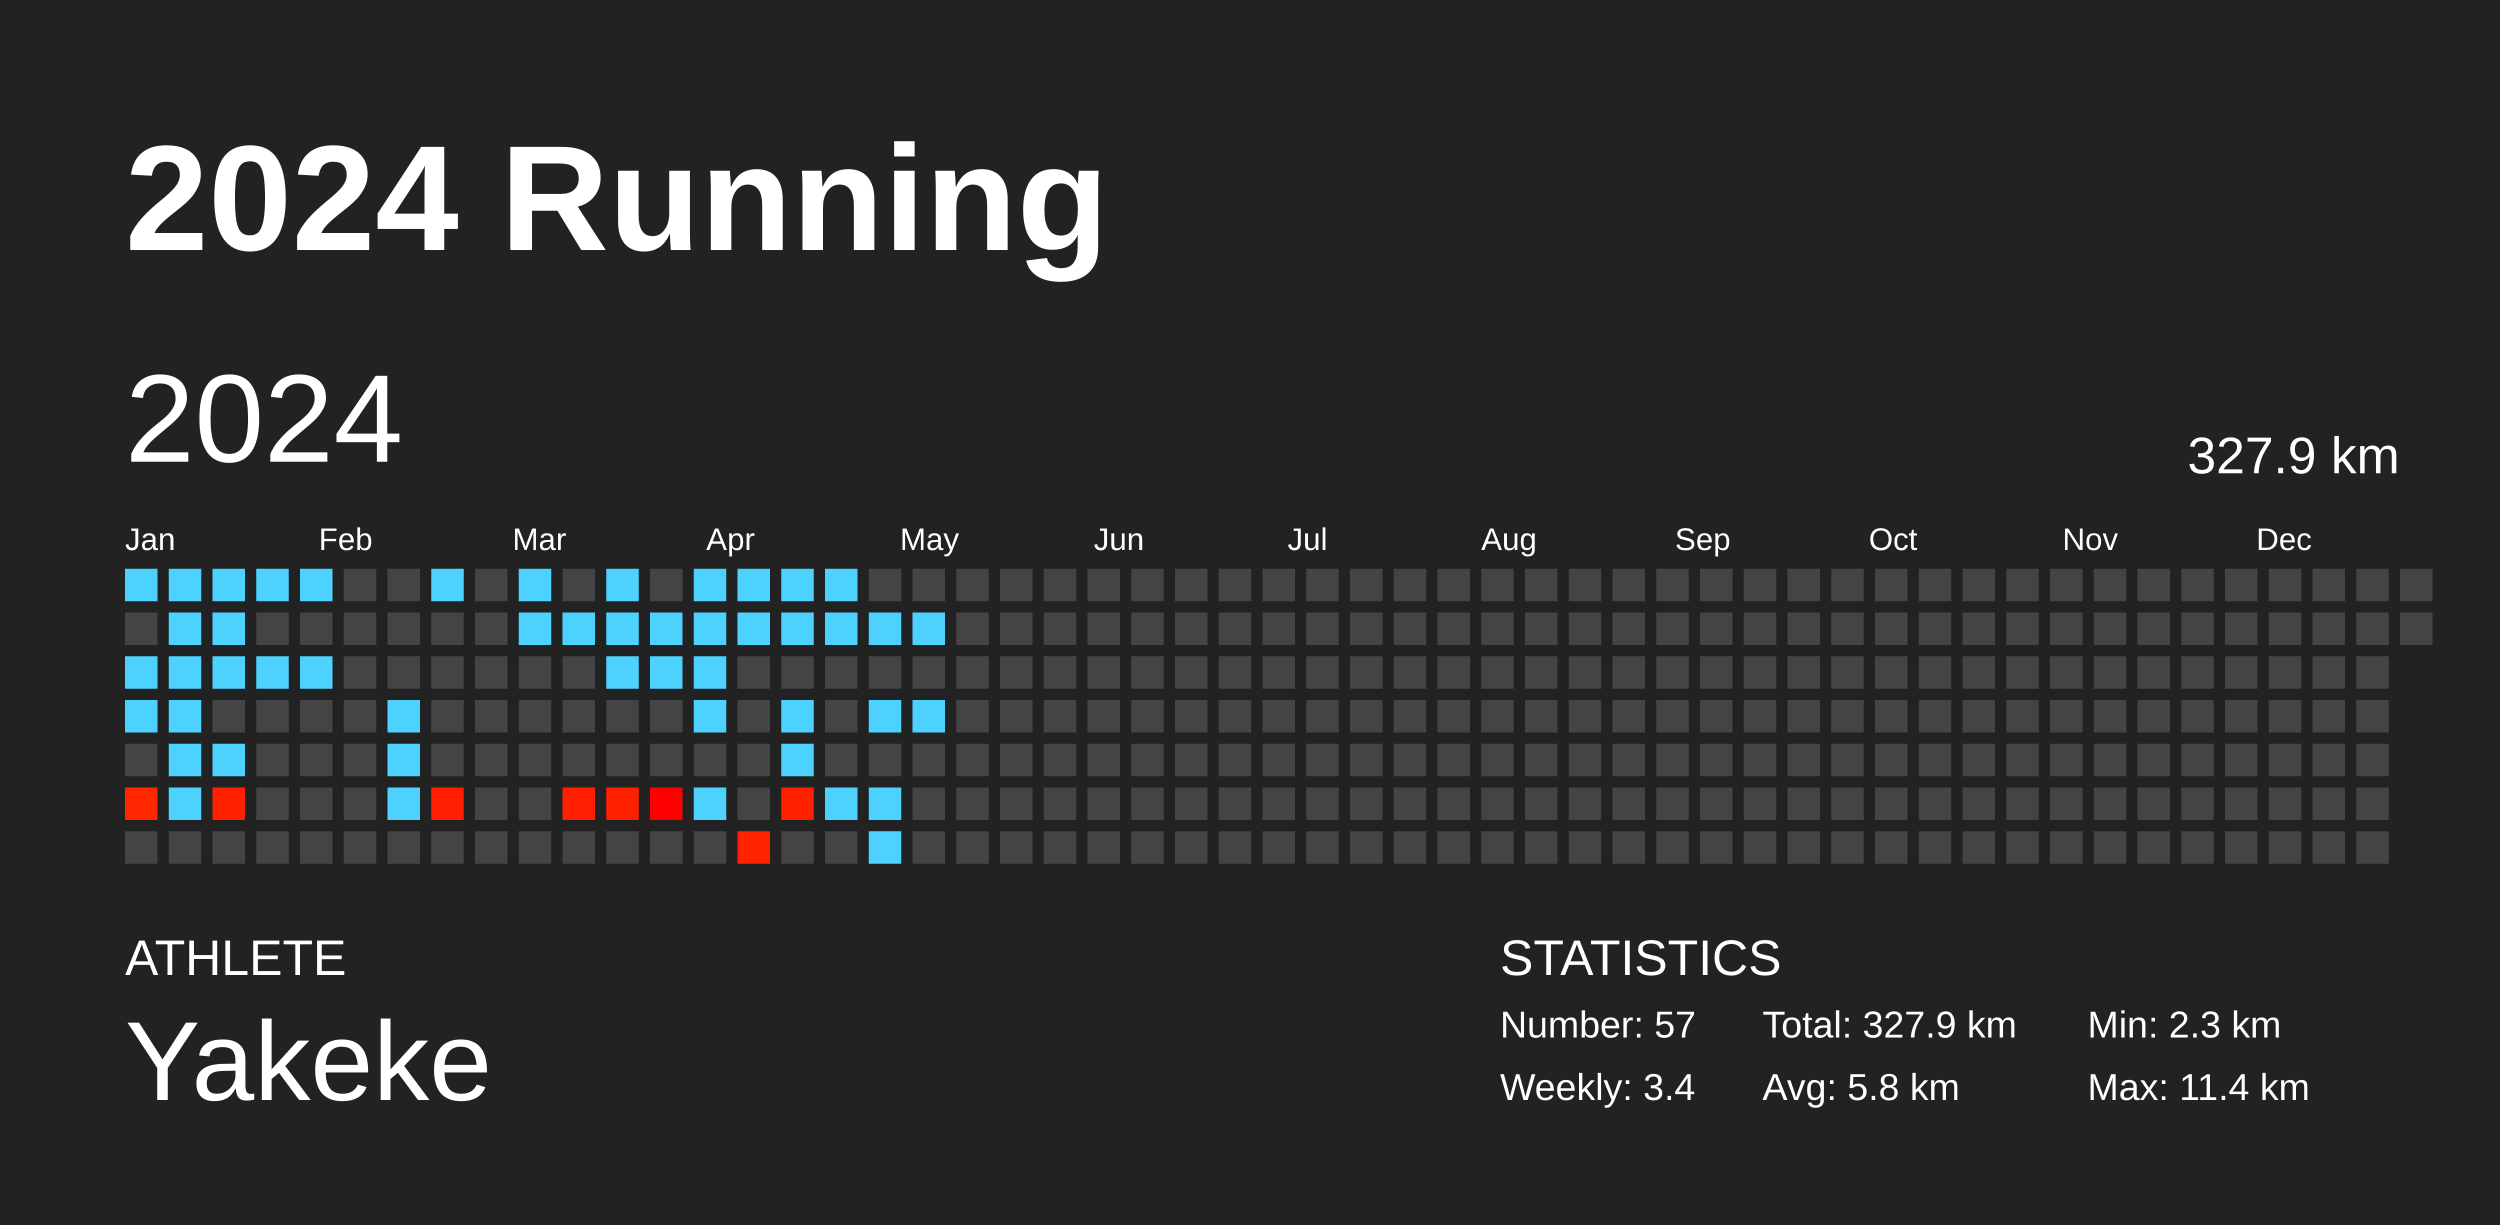
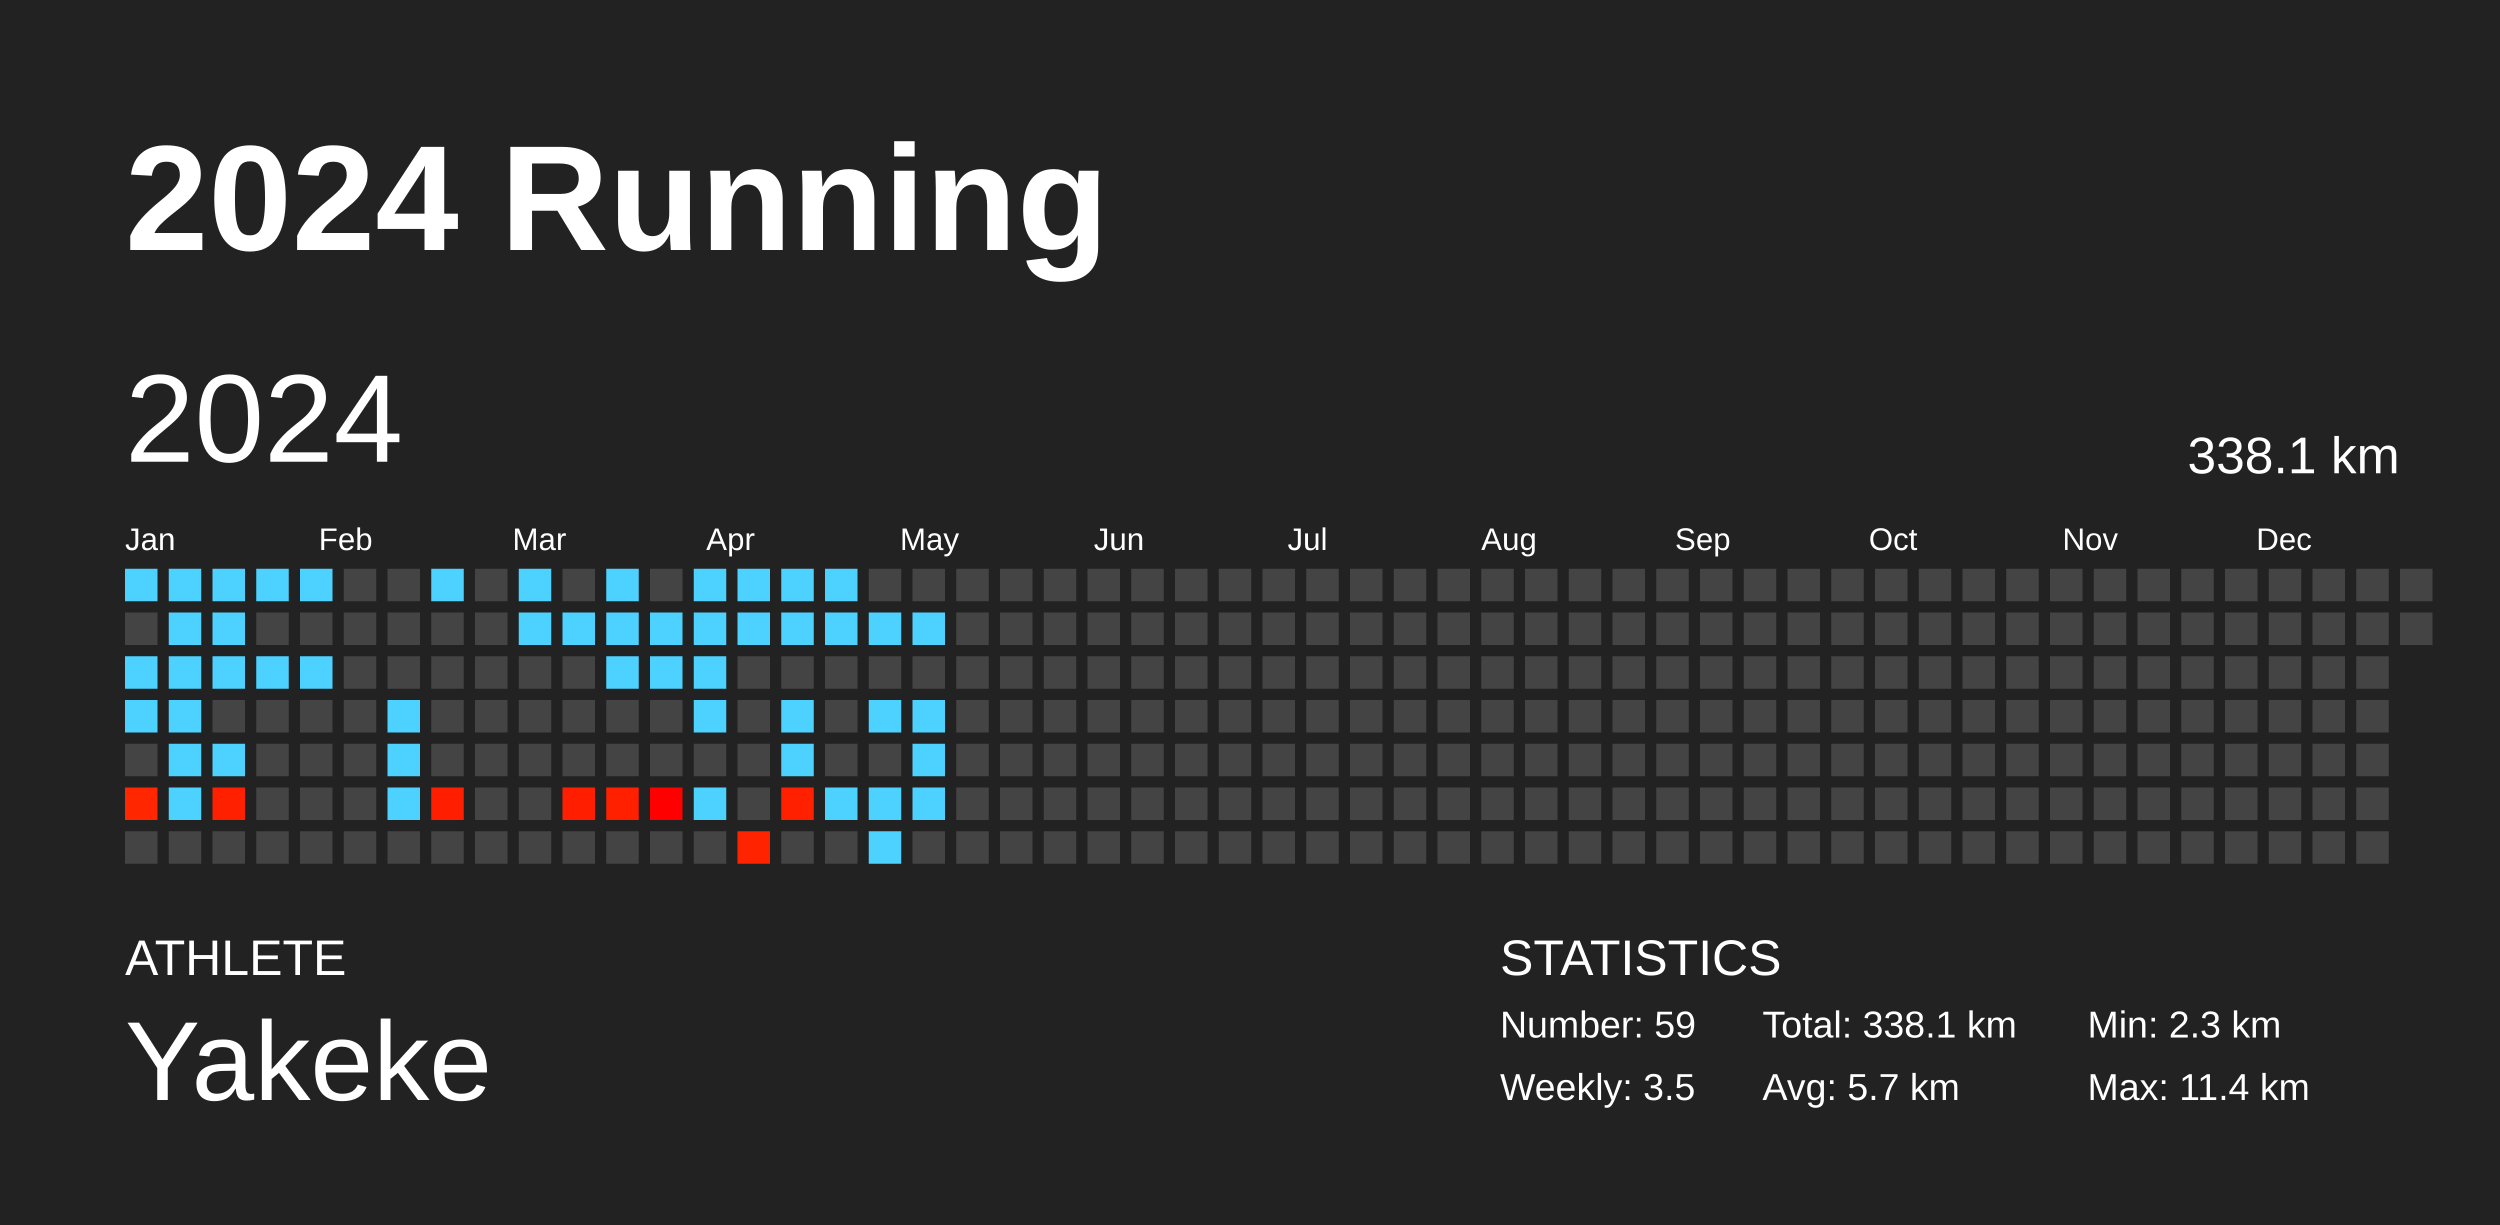
<svg xmlns="http://www.w3.org/2000/svg" baseProfile="full" height="98mm" version="1.1" viewBox="0,0,200,98" width="200mm">
  <defs />
  <rect fill="#222222" height="98" width="200" x="0" y="0" />
  <text fill="#FFFFFF" style="font-size:12px; font-family:Arial; font-weight:bold;" x="10" y="20">2024 Running</text>
  <text fill="#FFFFFF" style="font-size:4px; font-family:Arial" x="10" y="78">ATHLETE</text>
  <text fill="#FFFFFF" style="font-size:9px; font-family:Arial" x="10" y="88">Yakeke</text>
  <text fill="#FFFFFF" style="font-size:4px; font-family:Arial" x="120" y="78">STATISTICS</text>
-   <text fill="#FFFFFF" style="font-size:3px; font-family:Arial" x="120" y="83">Number: 57</text>
-   <text fill="#FFFFFF" style="font-size:3px; font-family:Arial" x="120" y="88">Weekly: 3.4</text>
-   <text fill="#FFFFFF" style="font-size:3px; font-family:Arial" x="141" y="83">Total: 327.9 km</text>
-   <text fill="#FFFFFF" style="font-size:3px; font-family:Arial" x="141" y="88">Avg: 5.8 km</text>
+   <text fill="#FFFFFF" style="font-size:3px; font-family:Arial" x="120" y="83">Number: 59</text>
+   <text fill="#FFFFFF" style="font-size:3px; font-family:Arial" x="120" y="88">Weekly: 3.5</text>
+   <text fill="#FFFFFF" style="font-size:3px; font-family:Arial" x="141" y="83">Total: 338.1 km</text>
+   <text fill="#FFFFFF" style="font-size:3px; font-family:Arial" x="141" y="88">Avg: 5.7 km</text>
  <text fill="#FFFFFF" style="font-size:3px; font-family:Arial" x="167" y="83">Min: 2.3 km</text>
  <text fill="#FFFFFF" style="font-size:3px; font-family:Arial" x="167" y="88">Max: 11.4 km</text>
  <text dominant-baseline="hanging" fill="#FFFFFF" style="font-size:10.0px; font-family:Arial;" x="10" y="30">2024</text>
-   <text dominant-baseline="hanging" fill="#FFFFFF" style="font-size:4.125px; font-family:Arial;" x="175" y="35">327.9 km</text>
+   <text dominant-baseline="hanging" fill="#FFFFFF" style="font-size:4.125px; font-family:Arial;" x="175" y="35">338.1 km</text>
  <text fill="#FFFFFF" style="font-size:2.5px; font-family:Arial" x="10.0" y="44">Jan</text>
  <text fill="#FFFFFF" style="font-size:2.5px; font-family:Arial" x="25.5" y="44">Feb</text>
  <text fill="#FFFFFF" style="font-size:2.5px; font-family:Arial" x="41.0" y="44">Mar</text>
  <text fill="#FFFFFF" style="font-size:2.5px; font-family:Arial" x="56.5" y="44">Apr</text>
  <text fill="#FFFFFF" style="font-size:2.5px; font-family:Arial" x="72.0" y="44">May</text>
  <text fill="#FFFFFF" style="font-size:2.5px; font-family:Arial" x="87.5" y="44">Jun</text>
  <text fill="#FFFFFF" style="font-size:2.5px; font-family:Arial" x="103.0" y="44">Jul</text>
  <text fill="#FFFFFF" style="font-size:2.5px; font-family:Arial" x="118.5" y="44">Aug</text>
  <text fill="#FFFFFF" style="font-size:2.5px; font-family:Arial" x="134.0" y="44">Sep</text>
  <text fill="#FFFFFF" style="font-size:2.5px; font-family:Arial" x="149.5" y="44">Oct</text>
  <text fill="#FFFFFF" style="font-size:2.5px; font-family:Arial" x="165.0" y="44">Nov</text>
  <text fill="#FFFFFF" style="font-size:2.5px; font-family:Arial" x="180.5" y="44">Dec</text>
  <rect fill="#4dd2ff" height="2.6" width="2.6" x="10.0" y="45.5" />
  <rect fill="#444444" height="2.6" width="2.6" x="10.0" y="49.0" />
  <rect fill="#4dd2ff" height="2.6" width="2.6" x="10.0" y="52.5" />
  <rect fill="#4dd2ff" height="2.6" width="2.6" x="10.0" y="56.0" />
  <rect fill="#444444" height="2.6" width="2.6" x="10.0" y="59.5" />
  <rect fill="#ff2600" height="2.6" width="2.6" x="10.0" y="63.0" />
  <rect fill="#444444" height="2.6" width="2.6" x="10.0" y="66.5" />
  <rect fill="#4dd2ff" height="2.6" width="2.6" x="13.5" y="45.5" />
  <rect fill="#4dd2ff" height="2.6" width="2.6" x="13.5" y="49.0" />
  <rect fill="#4dd2ff" height="2.6" width="2.6" x="13.5" y="52.5" />
  <rect fill="#4dd2ff" height="2.6" width="2.6" x="13.5" y="56.0" />
  <rect fill="#4dd2ff" height="2.6" width="2.6" x="13.5" y="59.5" />
  <rect fill="#4dd2ff" height="2.6" width="2.6" x="13.5" y="63.0" />
  <rect fill="#444444" height="2.6" width="2.6" x="13.5" y="66.5" />
  <rect fill="#4dd2ff" height="2.6" width="2.6" x="17.0" y="45.5" />
  <rect fill="#4dd2ff" height="2.6" width="2.6" x="17.0" y="49.0" />
  <rect fill="#4dd2ff" height="2.6" width="2.6" x="17.0" y="52.5" />
  <rect fill="#444444" height="2.6" width="2.6" x="17.0" y="56.0" />
  <rect fill="#4dd2ff" height="2.6" width="2.6" x="17.0" y="59.5" />
  <rect fill="#ff2000" height="2.6" width="2.6" x="17.0" y="63.0" />
  <rect fill="#444444" height="2.6" width="2.6" x="17.0" y="66.5" />
  <rect fill="#4dd2ff" height="2.6" width="2.6" x="20.5" y="45.5" />
  <rect fill="#444444" height="2.6" width="2.6" x="20.5" y="49.0" />
  <rect fill="#4dd2ff" height="2.6" width="2.6" x="20.5" y="52.5" />
  <rect fill="#444444" height="2.6" width="2.6" x="20.5" y="56.0" />
  <rect fill="#444444" height="2.6" width="2.6" x="20.5" y="59.5" />
  <rect fill="#444444" height="2.6" width="2.6" x="20.5" y="63.0" />
  <rect fill="#444444" height="2.6" width="2.6" x="20.5" y="66.5" />
  <rect fill="#4dd2ff" height="2.6" width="2.6" x="24.0" y="45.5" />
  <rect fill="#444444" height="2.6" width="2.6" x="24.0" y="49.0" />
  <rect fill="#4dd2ff" height="2.6" width="2.6" x="24.0" y="52.5" />
  <rect fill="#444444" height="2.6" width="2.6" x="24.0" y="56.0" />
  <rect fill="#444444" height="2.6" width="2.6" x="24.0" y="59.5" />
  <rect fill="#444444" height="2.6" width="2.6" x="24.0" y="63.0" />
  <rect fill="#444444" height="2.6" width="2.6" x="24.0" y="66.5" />
  <rect fill="#444444" height="2.6" width="2.6" x="27.5" y="45.5" />
  <rect fill="#444444" height="2.6" width="2.6" x="27.5" y="49.0" />
  <rect fill="#444444" height="2.6" width="2.6" x="27.5" y="52.5" />
  <rect fill="#444444" height="2.6" width="2.6" x="27.5" y="56.0" />
  <rect fill="#444444" height="2.6" width="2.6" x="27.5" y="59.5" />
  <rect fill="#444444" height="2.6" width="2.6" x="27.5" y="63.0" />
  <rect fill="#444444" height="2.6" width="2.6" x="27.5" y="66.5" />
  <rect fill="#444444" height="2.6" width="2.6" x="31.0" y="45.5" />
  <rect fill="#444444" height="2.6" width="2.6" x="31.0" y="49.0" />
  <rect fill="#444444" height="2.6" width="2.6" x="31.0" y="52.5" />
  <rect fill="#4dd2ff" height="2.6" width="2.6" x="31.0" y="56.0" />
  <rect fill="#4dd2ff" height="2.6" width="2.6" x="31.0" y="59.5" />
  <rect fill="#4dd2ff" height="2.6" width="2.6" x="31.0" y="63.0" />
  <rect fill="#444444" height="2.6" width="2.6" x="31.0" y="66.5" />
  <rect fill="#4dd2ff" height="2.6" width="2.6" x="34.5" y="45.5" />
  <rect fill="#444444" height="2.6" width="2.6" x="34.5" y="49.0" />
  <rect fill="#444444" height="2.6" width="2.6" x="34.5" y="52.5" />
  <rect fill="#444444" height="2.6" width="2.6" x="34.5" y="56.0" />
  <rect fill="#444444" height="2.6" width="2.6" x="34.5" y="59.5" />
  <rect fill="#ff1f00" height="2.6" width="2.6" x="34.5" y="63.0" />
  <rect fill="#444444" height="2.6" width="2.6" x="34.5" y="66.5" />
  <rect fill="#444444" height="2.6" width="2.6" x="38.0" y="45.5" />
  <rect fill="#444444" height="2.6" width="2.6" x="38.0" y="49.0" />
  <rect fill="#444444" height="2.6" width="2.6" x="38.0" y="52.5" />
  <rect fill="#444444" height="2.6" width="2.6" x="38.0" y="56.0" />
  <rect fill="#444444" height="2.6" width="2.6" x="38.0" y="59.5" />
  <rect fill="#444444" height="2.6" width="2.6" x="38.0" y="63.0" />
  <rect fill="#444444" height="2.6" width="2.6" x="38.0" y="66.5" />
  <rect fill="#4dd2ff" height="2.6" width="2.6" x="41.5" y="45.5" />
  <rect fill="#4dd2ff" height="2.6" width="2.6" x="41.5" y="49.0" />
  <rect fill="#444444" height="2.6" width="2.6" x="41.5" y="52.5" />
  <rect fill="#444444" height="2.6" width="2.6" x="41.5" y="56.0" />
  <rect fill="#444444" height="2.6" width="2.6" x="41.5" y="59.5" />
  <rect fill="#444444" height="2.6" width="2.6" x="41.5" y="63.0" />
  <rect fill="#444444" height="2.6" width="2.6" x="41.5" y="66.5" />
  <rect fill="#444444" height="2.6" width="2.6" x="45.0" y="45.5" />
  <rect fill="#4dd2ff" height="2.6" width="2.6" x="45.0" y="49.0" />
  <rect fill="#444444" height="2.6" width="2.6" x="45.0" y="52.5" />
  <rect fill="#444444" height="2.6" width="2.6" x="45.0" y="56.0" />
  <rect fill="#444444" height="2.6" width="2.6" x="45.0" y="59.5" />
  <rect fill="#ff1f00" height="2.6" width="2.6" x="45.0" y="63.0" />
  <rect fill="#444444" height="2.6" width="2.6" x="45.0" y="66.5" />
  <rect fill="#4dd2ff" height="2.6" width="2.6" x="48.5" y="45.5" />
  <rect fill="#4dd2ff" height="2.6" width="2.6" x="48.5" y="49.0" />
  <rect fill="#4dd2ff" height="2.6" width="2.6" x="48.5" y="52.5" />
  <rect fill="#444444" height="2.6" width="2.6" x="48.5" y="56.0" />
  <rect fill="#444444" height="2.6" width="2.6" x="48.5" y="59.5" />
  <rect fill="#ff2000" height="2.6" width="2.6" x="48.5" y="63.0" />
  <rect fill="#444444" height="2.6" width="2.6" x="48.5" y="66.5" />
  <rect fill="#444444" height="2.6" width="2.6" x="52.0" y="45.5" />
  <rect fill="#4dd2ff" height="2.6" width="2.6" x="52.0" y="49.0" />
  <rect fill="#4dd2ff" height="2.6" width="2.6" x="52.0" y="52.5" />
  <rect fill="#444444" height="2.6" width="2.6" x="52.0" y="56.0" />
  <rect fill="#444444" height="2.6" width="2.6" x="52.0" y="59.5" />
  <rect fill="#ff0000" height="2.6" width="2.6" x="52.0" y="63.0" />
  <rect fill="#444444" height="2.6" width="2.6" x="52.0" y="66.5" />
  <rect fill="#4dd2ff" height="2.6" width="2.6" x="55.5" y="45.5" />
  <rect fill="#4dd2ff" height="2.6" width="2.6" x="55.5" y="49.0" />
  <rect fill="#4dd2ff" height="2.6" width="2.6" x="55.5" y="52.5" />
  <rect fill="#4dd2ff" height="2.6" width="2.6" x="55.5" y="56.0" />
  <rect fill="#444444" height="2.6" width="2.6" x="55.5" y="59.5" />
  <rect fill="#4dd2ff" height="2.6" width="2.6" x="55.5" y="63.0" />
  <rect fill="#444444" height="2.6" width="2.6" x="55.5" y="66.5" />
  <rect fill="#4dd2ff" height="2.6" width="2.6" x="59.0" y="45.5" />
  <rect fill="#4dd2ff" height="2.6" width="2.6" x="59.0" y="49.0" />
  <rect fill="#444444" height="2.6" width="2.6" x="59.0" y="52.5" />
  <rect fill="#444444" height="2.6" width="2.6" x="59.0" y="56.0" />
  <rect fill="#444444" height="2.6" width="2.6" x="59.0" y="59.5" />
  <rect fill="#444444" height="2.6" width="2.6" x="59.0" y="63.0" />
  <rect fill="#ff2300" height="2.6" width="2.6" x="59.0" y="66.5" />
  <rect fill="#4dd2ff" height="2.6" width="2.6" x="62.5" y="45.5" />
  <rect fill="#4dd2ff" height="2.6" width="2.6" x="62.5" y="49.0" />
  <rect fill="#444444" height="2.6" width="2.6" x="62.5" y="52.5" />
  <rect fill="#4dd2ff" height="2.6" width="2.6" x="62.5" y="56.0" />
  <rect fill="#4dd2ff" height="2.6" width="2.6" x="62.5" y="59.5" />
  <rect fill="#ff2000" height="2.6" width="2.6" x="62.5" y="63.0" />
  <rect fill="#444444" height="2.6" width="2.6" x="62.5" y="66.5" />
  <rect fill="#4dd2ff" height="2.6" width="2.6" x="66.0" y="45.5" />
  <rect fill="#4dd2ff" height="2.6" width="2.6" x="66.0" y="49.0" />
  <rect fill="#444444" height="2.6" width="2.6" x="66.0" y="52.5" />
  <rect fill="#444444" height="2.6" width="2.6" x="66.0" y="56.0" />
  <rect fill="#444444" height="2.6" width="2.6" x="66.0" y="59.5" />
  <rect fill="#4dd2ff" height="2.6" width="2.6" x="66.0" y="63.0" />
  <rect fill="#444444" height="2.6" width="2.6" x="66.0" y="66.5" />
  <rect fill="#444444" height="2.6" width="2.6" x="69.5" y="45.5" />
  <rect fill="#4dd2ff" height="2.6" width="2.6" x="69.5" y="49.0" />
  <rect fill="#444444" height="2.6" width="2.6" x="69.5" y="52.5" />
  <rect fill="#4dd2ff" height="2.6" width="2.6" x="69.5" y="56.0" />
  <rect fill="#444444" height="2.6" width="2.6" x="69.5" y="59.5" />
  <rect fill="#4dd2ff" height="2.6" width="2.6" x="69.5" y="63.0" />
  <rect fill="#4dd2ff" height="2.6" width="2.6" x="69.5" y="66.5" />
  <rect fill="#444444" height="2.6" width="2.6" x="73.0" y="45.5" />
  <rect fill="#4dd2ff" height="2.6" width="2.6" x="73.0" y="49.0" />
  <rect fill="#444444" height="2.6" width="2.6" x="73.0" y="52.5" />
  <rect fill="#4dd2ff" height="2.6" width="2.6" x="73.0" y="56.0" />
-   <rect fill="#444444" height="2.6" width="2.6" x="73.0" y="59.5" />
-   <rect fill="#444444" height="2.6" width="2.6" x="73.0" y="63.0" />
+   <rect fill="#4dd2ff" height="2.6" width="2.6" x="73.0" y="59.5" />
+   <rect fill="#4dd2ff" height="2.6" width="2.6" x="73.0" y="63.0" />
  <rect fill="#444444" height="2.6" width="2.6" x="73.0" y="66.5" />
  <rect fill="#444444" height="2.6" width="2.6" x="76.5" y="45.5" />
  <rect fill="#444444" height="2.6" width="2.6" x="76.5" y="49.0" />
  <rect fill="#444444" height="2.6" width="2.6" x="76.5" y="52.5" />
  <rect fill="#444444" height="2.6" width="2.6" x="76.5" y="56.0" />
  <rect fill="#444444" height="2.6" width="2.6" x="76.5" y="59.5" />
  <rect fill="#444444" height="2.6" width="2.6" x="76.5" y="63.0" />
  <rect fill="#444444" height="2.6" width="2.6" x="76.5" y="66.5" />
  <rect fill="#444444" height="2.6" width="2.6" x="80.0" y="45.5" />
  <rect fill="#444444" height="2.6" width="2.6" x="80.0" y="49.0" />
  <rect fill="#444444" height="2.6" width="2.6" x="80.0" y="52.5" />
  <rect fill="#444444" height="2.6" width="2.6" x="80.0" y="56.0" />
  <rect fill="#444444" height="2.6" width="2.6" x="80.0" y="59.5" />
  <rect fill="#444444" height="2.6" width="2.6" x="80.0" y="63.0" />
  <rect fill="#444444" height="2.6" width="2.6" x="80.0" y="66.5" />
  <rect fill="#444444" height="2.6" width="2.6" x="83.5" y="45.5" />
  <rect fill="#444444" height="2.6" width="2.6" x="83.5" y="49.0" />
  <rect fill="#444444" height="2.6" width="2.6" x="83.5" y="52.5" />
  <rect fill="#444444" height="2.6" width="2.6" x="83.5" y="56.0" />
  <rect fill="#444444" height="2.6" width="2.6" x="83.5" y="59.5" />
  <rect fill="#444444" height="2.6" width="2.6" x="83.5" y="63.0" />
  <rect fill="#444444" height="2.6" width="2.6" x="83.5" y="66.5" />
  <rect fill="#444444" height="2.6" width="2.6" x="87.0" y="45.5" />
  <rect fill="#444444" height="2.6" width="2.6" x="87.0" y="49.0" />
  <rect fill="#444444" height="2.6" width="2.6" x="87.0" y="52.5" />
  <rect fill="#444444" height="2.6" width="2.6" x="87.0" y="56.0" />
  <rect fill="#444444" height="2.6" width="2.6" x="87.0" y="59.5" />
  <rect fill="#444444" height="2.6" width="2.6" x="87.0" y="63.0" />
  <rect fill="#444444" height="2.6" width="2.6" x="87.0" y="66.5" />
  <rect fill="#444444" height="2.6" width="2.6" x="90.5" y="45.5" />
  <rect fill="#444444" height="2.6" width="2.6" x="90.5" y="49.0" />
  <rect fill="#444444" height="2.6" width="2.6" x="90.5" y="52.5" />
  <rect fill="#444444" height="2.6" width="2.6" x="90.5" y="56.0" />
  <rect fill="#444444" height="2.6" width="2.6" x="90.5" y="59.5" />
  <rect fill="#444444" height="2.6" width="2.6" x="90.5" y="63.0" />
  <rect fill="#444444" height="2.6" width="2.6" x="90.5" y="66.5" />
  <rect fill="#444444" height="2.6" width="2.6" x="94.0" y="45.5" />
  <rect fill="#444444" height="2.6" width="2.6" x="94.0" y="49.0" />
  <rect fill="#444444" height="2.6" width="2.6" x="94.0" y="52.5" />
  <rect fill="#444444" height="2.6" width="2.6" x="94.0" y="56.0" />
  <rect fill="#444444" height="2.6" width="2.6" x="94.0" y="59.5" />
  <rect fill="#444444" height="2.6" width="2.6" x="94.0" y="63.0" />
  <rect fill="#444444" height="2.6" width="2.6" x="94.0" y="66.5" />
  <rect fill="#444444" height="2.6" width="2.6" x="97.5" y="45.5" />
  <rect fill="#444444" height="2.6" width="2.6" x="97.5" y="49.0" />
  <rect fill="#444444" height="2.6" width="2.6" x="97.5" y="52.5" />
  <rect fill="#444444" height="2.6" width="2.6" x="97.5" y="56.0" />
  <rect fill="#444444" height="2.6" width="2.6" x="97.5" y="59.5" />
  <rect fill="#444444" height="2.6" width="2.6" x="97.5" y="63.0" />
  <rect fill="#444444" height="2.6" width="2.6" x="97.5" y="66.5" />
  <rect fill="#444444" height="2.6" width="2.6" x="101.0" y="45.5" />
  <rect fill="#444444" height="2.6" width="2.6" x="101.0" y="49.0" />
  <rect fill="#444444" height="2.6" width="2.6" x="101.0" y="52.5" />
  <rect fill="#444444" height="2.6" width="2.6" x="101.0" y="56.0" />
  <rect fill="#444444" height="2.6" width="2.6" x="101.0" y="59.5" />
  <rect fill="#444444" height="2.6" width="2.6" x="101.0" y="63.0" />
  <rect fill="#444444" height="2.6" width="2.6" x="101.0" y="66.5" />
  <rect fill="#444444" height="2.6" width="2.6" x="104.5" y="45.5" />
  <rect fill="#444444" height="2.6" width="2.6" x="104.5" y="49.0" />
  <rect fill="#444444" height="2.6" width="2.6" x="104.5" y="52.5" />
  <rect fill="#444444" height="2.6" width="2.6" x="104.5" y="56.0" />
  <rect fill="#444444" height="2.6" width="2.6" x="104.5" y="59.5" />
  <rect fill="#444444" height="2.6" width="2.6" x="104.5" y="63.0" />
  <rect fill="#444444" height="2.6" width="2.6" x="104.5" y="66.5" />
  <rect fill="#444444" height="2.6" width="2.6" x="108.0" y="45.5" />
  <rect fill="#444444" height="2.6" width="2.6" x="108.0" y="49.0" />
  <rect fill="#444444" height="2.6" width="2.6" x="108.0" y="52.5" />
  <rect fill="#444444" height="2.6" width="2.6" x="108.0" y="56.0" />
  <rect fill="#444444" height="2.6" width="2.6" x="108.0" y="59.5" />
  <rect fill="#444444" height="2.6" width="2.6" x="108.0" y="63.0" />
  <rect fill="#444444" height="2.6" width="2.6" x="108.0" y="66.5" />
  <rect fill="#444444" height="2.6" width="2.6" x="111.5" y="45.5" />
  <rect fill="#444444" height="2.6" width="2.6" x="111.5" y="49.0" />
  <rect fill="#444444" height="2.6" width="2.6" x="111.5" y="52.5" />
  <rect fill="#444444" height="2.6" width="2.6" x="111.5" y="56.0" />
  <rect fill="#444444" height="2.6" width="2.6" x="111.5" y="59.5" />
  <rect fill="#444444" height="2.6" width="2.6" x="111.5" y="63.0" />
  <rect fill="#444444" height="2.6" width="2.6" x="111.5" y="66.5" />
  <rect fill="#444444" height="2.6" width="2.6" x="115.0" y="45.5" />
  <rect fill="#444444" height="2.6" width="2.6" x="115.0" y="49.0" />
  <rect fill="#444444" height="2.6" width="2.6" x="115.0" y="52.5" />
  <rect fill="#444444" height="2.6" width="2.6" x="115.0" y="56.0" />
  <rect fill="#444444" height="2.6" width="2.6" x="115.0" y="59.5" />
  <rect fill="#444444" height="2.6" width="2.6" x="115.0" y="63.0" />
  <rect fill="#444444" height="2.6" width="2.6" x="115.0" y="66.5" />
  <rect fill="#444444" height="2.6" width="2.6" x="118.5" y="45.5" />
  <rect fill="#444444" height="2.6" width="2.6" x="118.5" y="49.0" />
  <rect fill="#444444" height="2.6" width="2.6" x="118.5" y="52.5" />
  <rect fill="#444444" height="2.6" width="2.6" x="118.5" y="56.0" />
  <rect fill="#444444" height="2.6" width="2.6" x="118.5" y="59.5" />
  <rect fill="#444444" height="2.6" width="2.6" x="118.5" y="63.0" />
  <rect fill="#444444" height="2.6" width="2.6" x="118.5" y="66.5" />
  <rect fill="#444444" height="2.6" width="2.6" x="122.0" y="45.5" />
  <rect fill="#444444" height="2.6" width="2.6" x="122.0" y="49.0" />
  <rect fill="#444444" height="2.6" width="2.6" x="122.0" y="52.5" />
  <rect fill="#444444" height="2.6" width="2.6" x="122.0" y="56.0" />
  <rect fill="#444444" height="2.6" width="2.6" x="122.0" y="59.5" />
  <rect fill="#444444" height="2.6" width="2.6" x="122.0" y="63.0" />
  <rect fill="#444444" height="2.6" width="2.6" x="122.0" y="66.5" />
  <rect fill="#444444" height="2.6" width="2.6" x="125.5" y="45.5" />
  <rect fill="#444444" height="2.6" width="2.6" x="125.5" y="49.0" />
  <rect fill="#444444" height="2.6" width="2.6" x="125.5" y="52.5" />
  <rect fill="#444444" height="2.6" width="2.6" x="125.5" y="56.0" />
  <rect fill="#444444" height="2.6" width="2.6" x="125.5" y="59.5" />
  <rect fill="#444444" height="2.6" width="2.6" x="125.5" y="63.0" />
  <rect fill="#444444" height="2.6" width="2.6" x="125.5" y="66.5" />
  <rect fill="#444444" height="2.6" width="2.6" x="129.0" y="45.5" />
  <rect fill="#444444" height="2.6" width="2.6" x="129.0" y="49.0" />
  <rect fill="#444444" height="2.6" width="2.6" x="129.0" y="52.5" />
  <rect fill="#444444" height="2.6" width="2.6" x="129.0" y="56.0" />
  <rect fill="#444444" height="2.6" width="2.6" x="129.0" y="59.5" />
  <rect fill="#444444" height="2.6" width="2.6" x="129.0" y="63.0" />
  <rect fill="#444444" height="2.6" width="2.6" x="129.0" y="66.5" />
  <rect fill="#444444" height="2.6" width="2.6" x="132.5" y="45.5" />
  <rect fill="#444444" height="2.6" width="2.6" x="132.5" y="49.0" />
  <rect fill="#444444" height="2.6" width="2.6" x="132.5" y="52.5" />
  <rect fill="#444444" height="2.6" width="2.6" x="132.5" y="56.0" />
  <rect fill="#444444" height="2.6" width="2.6" x="132.5" y="59.5" />
  <rect fill="#444444" height="2.6" width="2.6" x="132.5" y="63.0" />
  <rect fill="#444444" height="2.6" width="2.6" x="132.5" y="66.5" />
  <rect fill="#444444" height="2.6" width="2.6" x="136.0" y="45.5" />
  <rect fill="#444444" height="2.6" width="2.6" x="136.0" y="49.0" />
  <rect fill="#444444" height="2.6" width="2.6" x="136.0" y="52.5" />
  <rect fill="#444444" height="2.6" width="2.6" x="136.0" y="56.0" />
  <rect fill="#444444" height="2.6" width="2.6" x="136.0" y="59.5" />
  <rect fill="#444444" height="2.6" width="2.6" x="136.0" y="63.0" />
  <rect fill="#444444" height="2.6" width="2.6" x="136.0" y="66.5" />
  <rect fill="#444444" height="2.6" width="2.6" x="139.5" y="45.5" />
  <rect fill="#444444" height="2.6" width="2.6" x="139.5" y="49.0" />
  <rect fill="#444444" height="2.6" width="2.6" x="139.5" y="52.5" />
  <rect fill="#444444" height="2.6" width="2.6" x="139.5" y="56.0" />
  <rect fill="#444444" height="2.6" width="2.6" x="139.5" y="59.5" />
  <rect fill="#444444" height="2.6" width="2.6" x="139.5" y="63.0" />
  <rect fill="#444444" height="2.6" width="2.6" x="139.5" y="66.5" />
  <rect fill="#444444" height="2.6" width="2.6" x="143.0" y="45.5" />
  <rect fill="#444444" height="2.6" width="2.6" x="143.0" y="49.0" />
  <rect fill="#444444" height="2.6" width="2.6" x="143.0" y="52.5" />
  <rect fill="#444444" height="2.6" width="2.6" x="143.0" y="56.0" />
  <rect fill="#444444" height="2.6" width="2.6" x="143.0" y="59.5" />
  <rect fill="#444444" height="2.6" width="2.6" x="143.0" y="63.0" />
  <rect fill="#444444" height="2.6" width="2.6" x="143.0" y="66.5" />
  <rect fill="#444444" height="2.6" width="2.6" x="146.5" y="45.5" />
  <rect fill="#444444" height="2.6" width="2.6" x="146.5" y="49.0" />
  <rect fill="#444444" height="2.6" width="2.6" x="146.5" y="52.5" />
  <rect fill="#444444" height="2.6" width="2.6" x="146.5" y="56.0" />
  <rect fill="#444444" height="2.6" width="2.6" x="146.5" y="59.5" />
  <rect fill="#444444" height="2.6" width="2.6" x="146.5" y="63.0" />
  <rect fill="#444444" height="2.6" width="2.6" x="146.5" y="66.5" />
  <rect fill="#444444" height="2.6" width="2.6" x="150.0" y="45.5" />
  <rect fill="#444444" height="2.6" width="2.6" x="150.0" y="49.0" />
  <rect fill="#444444" height="2.6" width="2.6" x="150.0" y="52.5" />
  <rect fill="#444444" height="2.6" width="2.6" x="150.0" y="56.0" />
  <rect fill="#444444" height="2.6" width="2.6" x="150.0" y="59.5" />
  <rect fill="#444444" height="2.6" width="2.6" x="150.0" y="63.0" />
  <rect fill="#444444" height="2.6" width="2.6" x="150.0" y="66.5" />
  <rect fill="#444444" height="2.6" width="2.6" x="153.5" y="45.5" />
  <rect fill="#444444" height="2.6" width="2.6" x="153.5" y="49.0" />
  <rect fill="#444444" height="2.6" width="2.6" x="153.5" y="52.5" />
  <rect fill="#444444" height="2.6" width="2.6" x="153.5" y="56.0" />
  <rect fill="#444444" height="2.6" width="2.6" x="153.5" y="59.5" />
  <rect fill="#444444" height="2.6" width="2.6" x="153.5" y="63.0" />
  <rect fill="#444444" height="2.6" width="2.6" x="153.5" y="66.5" />
  <rect fill="#444444" height="2.6" width="2.6" x="157.0" y="45.5" />
  <rect fill="#444444" height="2.6" width="2.6" x="157.0" y="49.0" />
  <rect fill="#444444" height="2.6" width="2.6" x="157.0" y="52.5" />
  <rect fill="#444444" height="2.6" width="2.6" x="157.0" y="56.0" />
  <rect fill="#444444" height="2.6" width="2.6" x="157.0" y="59.5" />
  <rect fill="#444444" height="2.6" width="2.6" x="157.0" y="63.0" />
  <rect fill="#444444" height="2.6" width="2.6" x="157.0" y="66.5" />
  <rect fill="#444444" height="2.6" width="2.6" x="160.5" y="45.5" />
  <rect fill="#444444" height="2.6" width="2.6" x="160.5" y="49.0" />
  <rect fill="#444444" height="2.6" width="2.6" x="160.5" y="52.5" />
  <rect fill="#444444" height="2.6" width="2.6" x="160.5" y="56.0" />
  <rect fill="#444444" height="2.6" width="2.6" x="160.5" y="59.5" />
  <rect fill="#444444" height="2.6" width="2.6" x="160.5" y="63.0" />
  <rect fill="#444444" height="2.6" width="2.6" x="160.5" y="66.5" />
  <rect fill="#444444" height="2.6" width="2.6" x="164.0" y="45.5" />
  <rect fill="#444444" height="2.6" width="2.6" x="164.0" y="49.0" />
  <rect fill="#444444" height="2.6" width="2.6" x="164.0" y="52.5" />
  <rect fill="#444444" height="2.6" width="2.6" x="164.0" y="56.0" />
  <rect fill="#444444" height="2.6" width="2.6" x="164.0" y="59.5" />
  <rect fill="#444444" height="2.6" width="2.6" x="164.0" y="63.0" />
  <rect fill="#444444" height="2.6" width="2.6" x="164.0" y="66.5" />
  <rect fill="#444444" height="2.6" width="2.6" x="167.5" y="45.5" />
  <rect fill="#444444" height="2.6" width="2.6" x="167.5" y="49.0" />
  <rect fill="#444444" height="2.6" width="2.6" x="167.5" y="52.5" />
  <rect fill="#444444" height="2.6" width="2.6" x="167.5" y="56.0" />
  <rect fill="#444444" height="2.6" width="2.6" x="167.5" y="59.5" />
  <rect fill="#444444" height="2.6" width="2.6" x="167.5" y="63.0" />
  <rect fill="#444444" height="2.6" width="2.6" x="167.5" y="66.5" />
  <rect fill="#444444" height="2.6" width="2.6" x="171.0" y="45.5" />
  <rect fill="#444444" height="2.6" width="2.6" x="171.0" y="49.0" />
  <rect fill="#444444" height="2.6" width="2.6" x="171.0" y="52.5" />
  <rect fill="#444444" height="2.6" width="2.6" x="171.0" y="56.0" />
  <rect fill="#444444" height="2.6" width="2.6" x="171.0" y="59.5" />
  <rect fill="#444444" height="2.6" width="2.6" x="171.0" y="63.0" />
  <rect fill="#444444" height="2.6" width="2.6" x="171.0" y="66.5" />
  <rect fill="#444444" height="2.6" width="2.6" x="174.5" y="45.5" />
  <rect fill="#444444" height="2.6" width="2.6" x="174.5" y="49.0" />
  <rect fill="#444444" height="2.6" width="2.6" x="174.5" y="52.5" />
  <rect fill="#444444" height="2.6" width="2.6" x="174.5" y="56.0" />
  <rect fill="#444444" height="2.6" width="2.6" x="174.5" y="59.5" />
  <rect fill="#444444" height="2.6" width="2.6" x="174.5" y="63.0" />
  <rect fill="#444444" height="2.6" width="2.6" x="174.5" y="66.5" />
  <rect fill="#444444" height="2.6" width="2.6" x="178.0" y="45.5" />
  <rect fill="#444444" height="2.6" width="2.6" x="178.0" y="49.0" />
  <rect fill="#444444" height="2.6" width="2.6" x="178.0" y="52.5" />
  <rect fill="#444444" height="2.6" width="2.6" x="178.0" y="56.0" />
  <rect fill="#444444" height="2.6" width="2.6" x="178.0" y="59.5" />
  <rect fill="#444444" height="2.6" width="2.6" x="178.0" y="63.0" />
  <rect fill="#444444" height="2.6" width="2.6" x="178.0" y="66.5" />
  <rect fill="#444444" height="2.6" width="2.6" x="181.5" y="45.5" />
  <rect fill="#444444" height="2.6" width="2.6" x="181.5" y="49.0" />
  <rect fill="#444444" height="2.6" width="2.6" x="181.5" y="52.5" />
  <rect fill="#444444" height="2.6" width="2.6" x="181.5" y="56.0" />
  <rect fill="#444444" height="2.6" width="2.6" x="181.5" y="59.5" />
  <rect fill="#444444" height="2.6" width="2.6" x="181.5" y="63.0" />
  <rect fill="#444444" height="2.6" width="2.6" x="181.5" y="66.5" />
  <rect fill="#444444" height="2.6" width="2.6" x="185.0" y="45.5" />
  <rect fill="#444444" height="2.6" width="2.6" x="185.0" y="49.0" />
  <rect fill="#444444" height="2.6" width="2.6" x="185.0" y="52.5" />
  <rect fill="#444444" height="2.6" width="2.6" x="185.0" y="56.0" />
  <rect fill="#444444" height="2.6" width="2.6" x="185.0" y="59.5" />
  <rect fill="#444444" height="2.6" width="2.6" x="185.0" y="63.0" />
  <rect fill="#444444" height="2.6" width="2.6" x="185.0" y="66.5" />
  <rect fill="#444444" height="2.6" width="2.6" x="188.5" y="45.5" />
  <rect fill="#444444" height="2.6" width="2.6" x="188.5" y="49.0" />
  <rect fill="#444444" height="2.6" width="2.6" x="188.5" y="52.5" />
  <rect fill="#444444" height="2.6" width="2.6" x="188.5" y="56.0" />
  <rect fill="#444444" height="2.6" width="2.6" x="188.5" y="59.5" />
  <rect fill="#444444" height="2.6" width="2.6" x="188.5" y="63.0" />
  <rect fill="#444444" height="2.6" width="2.6" x="188.5" y="66.5" />
  <rect fill="#444444" height="2.6" width="2.6" x="192.0" y="45.5" />
  <rect fill="#444444" height="2.6" width="2.6" x="192.0" y="49.0" />
</svg>
